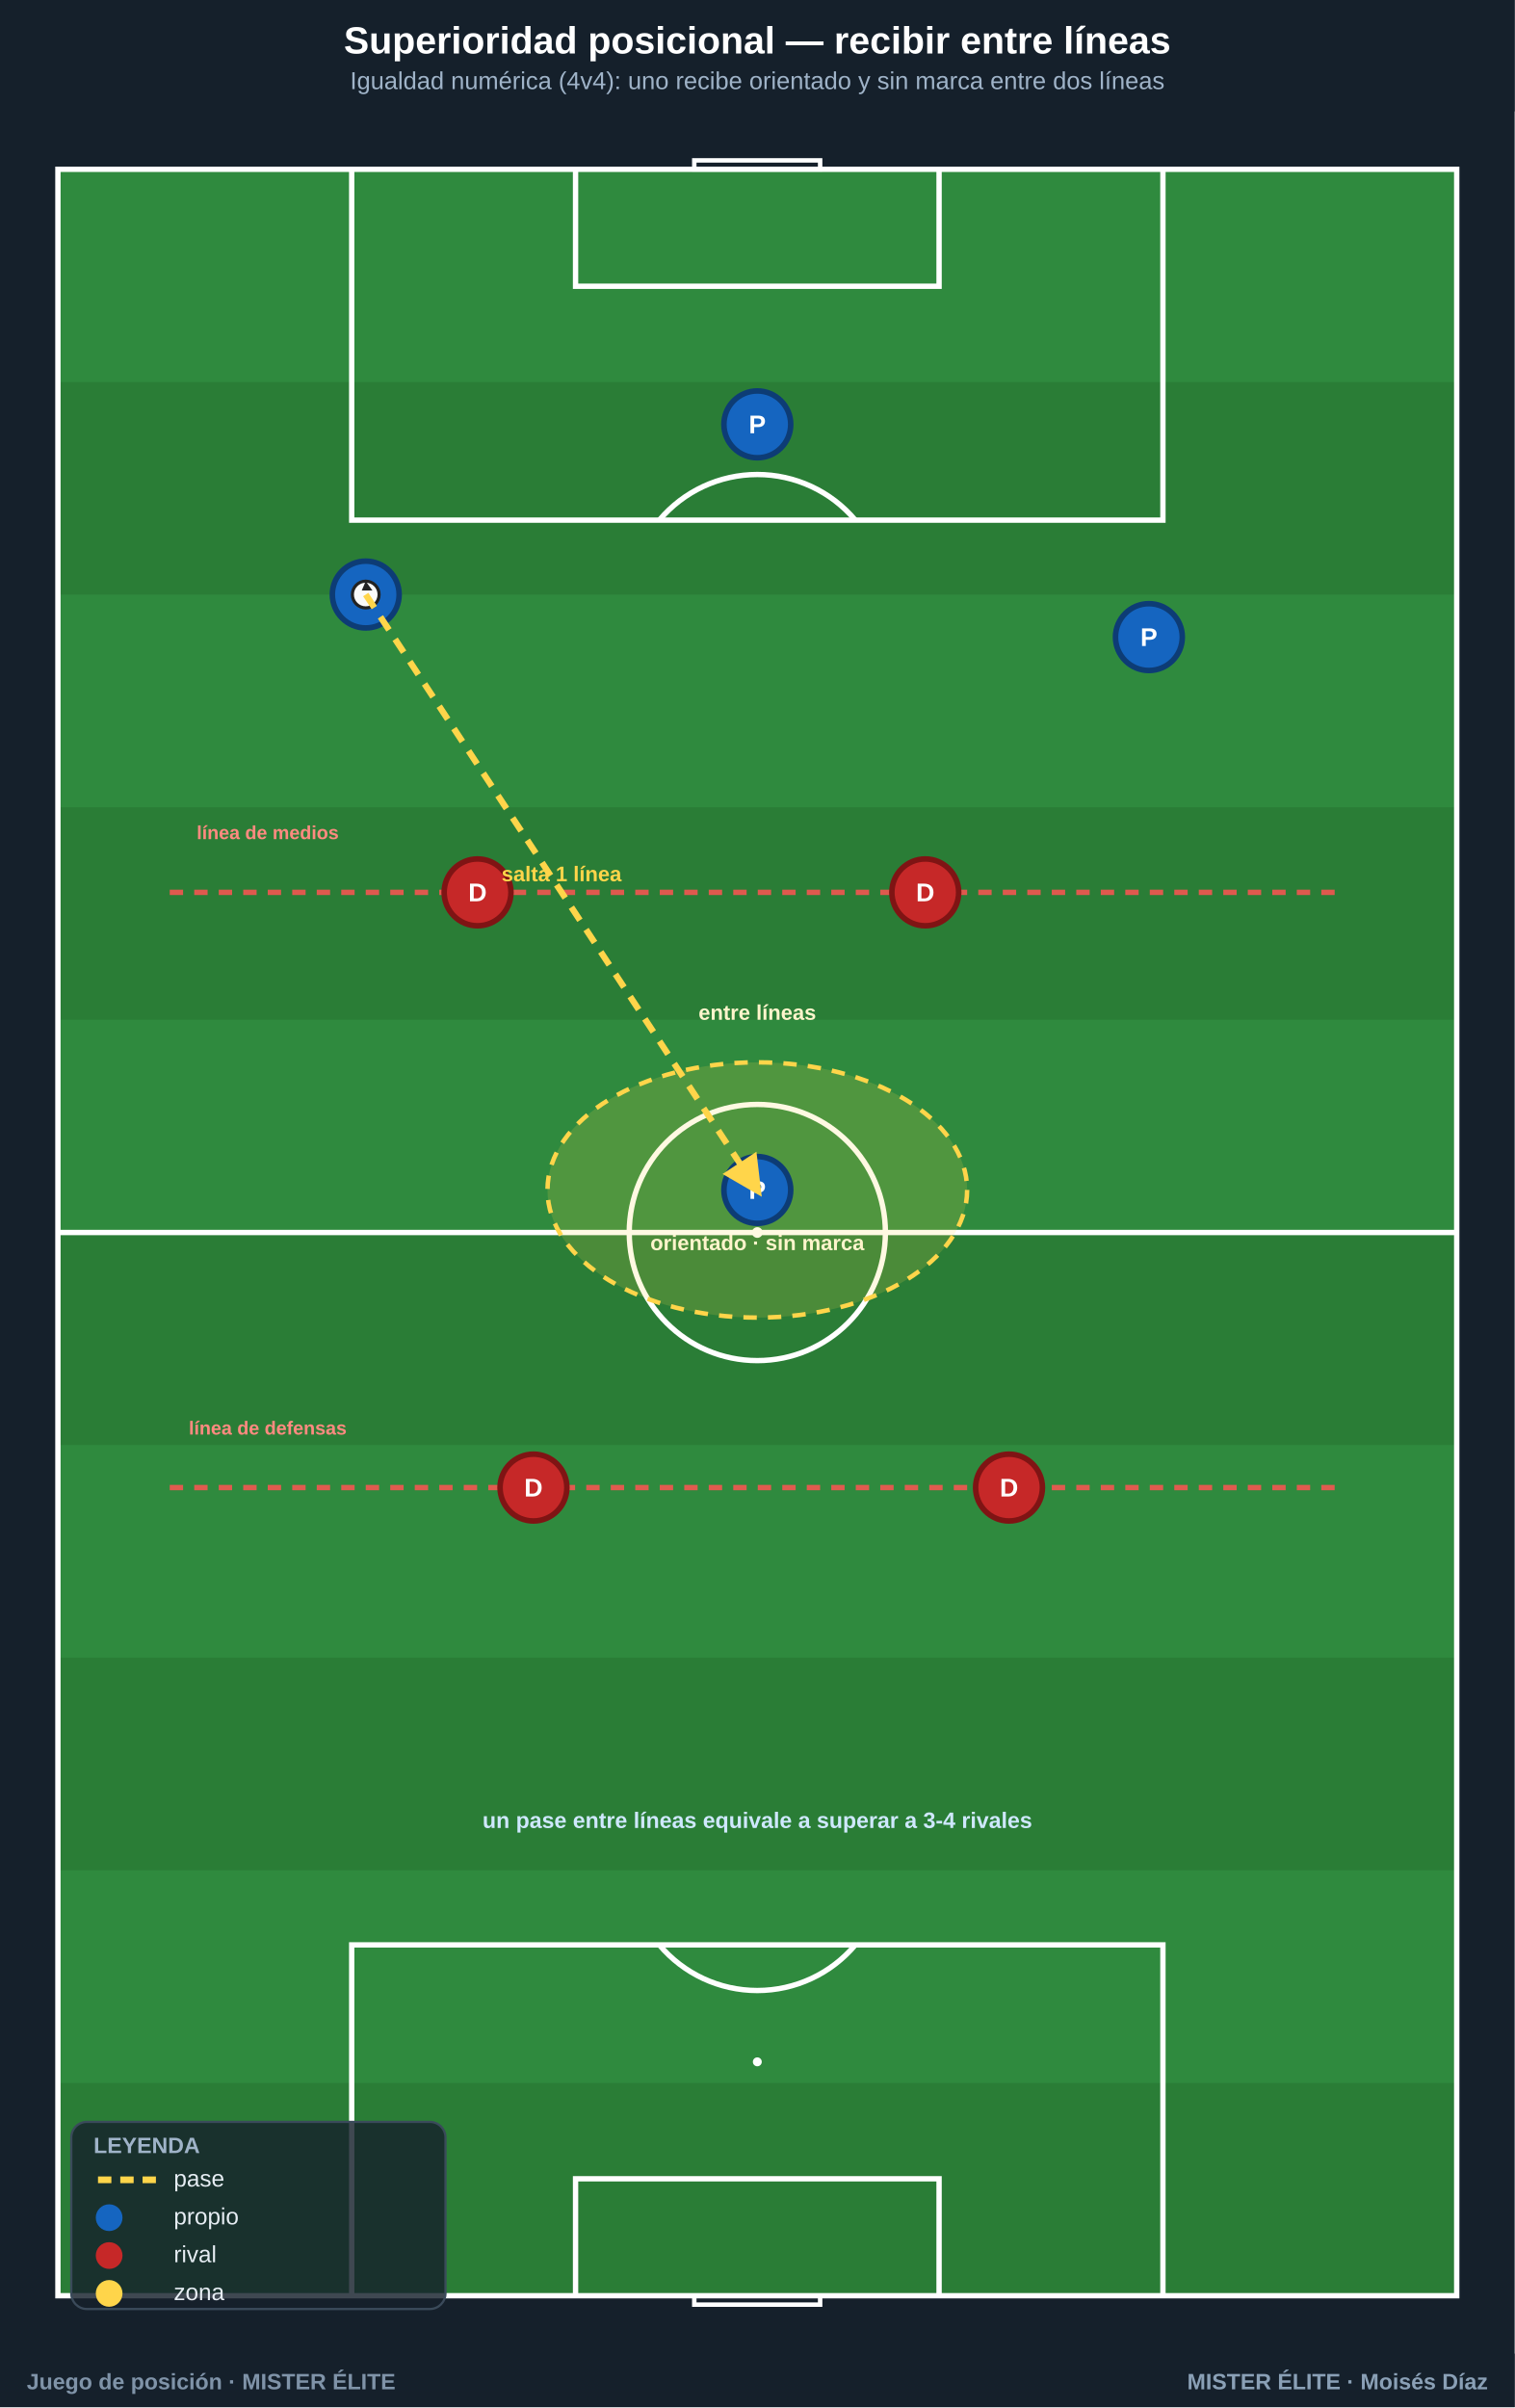
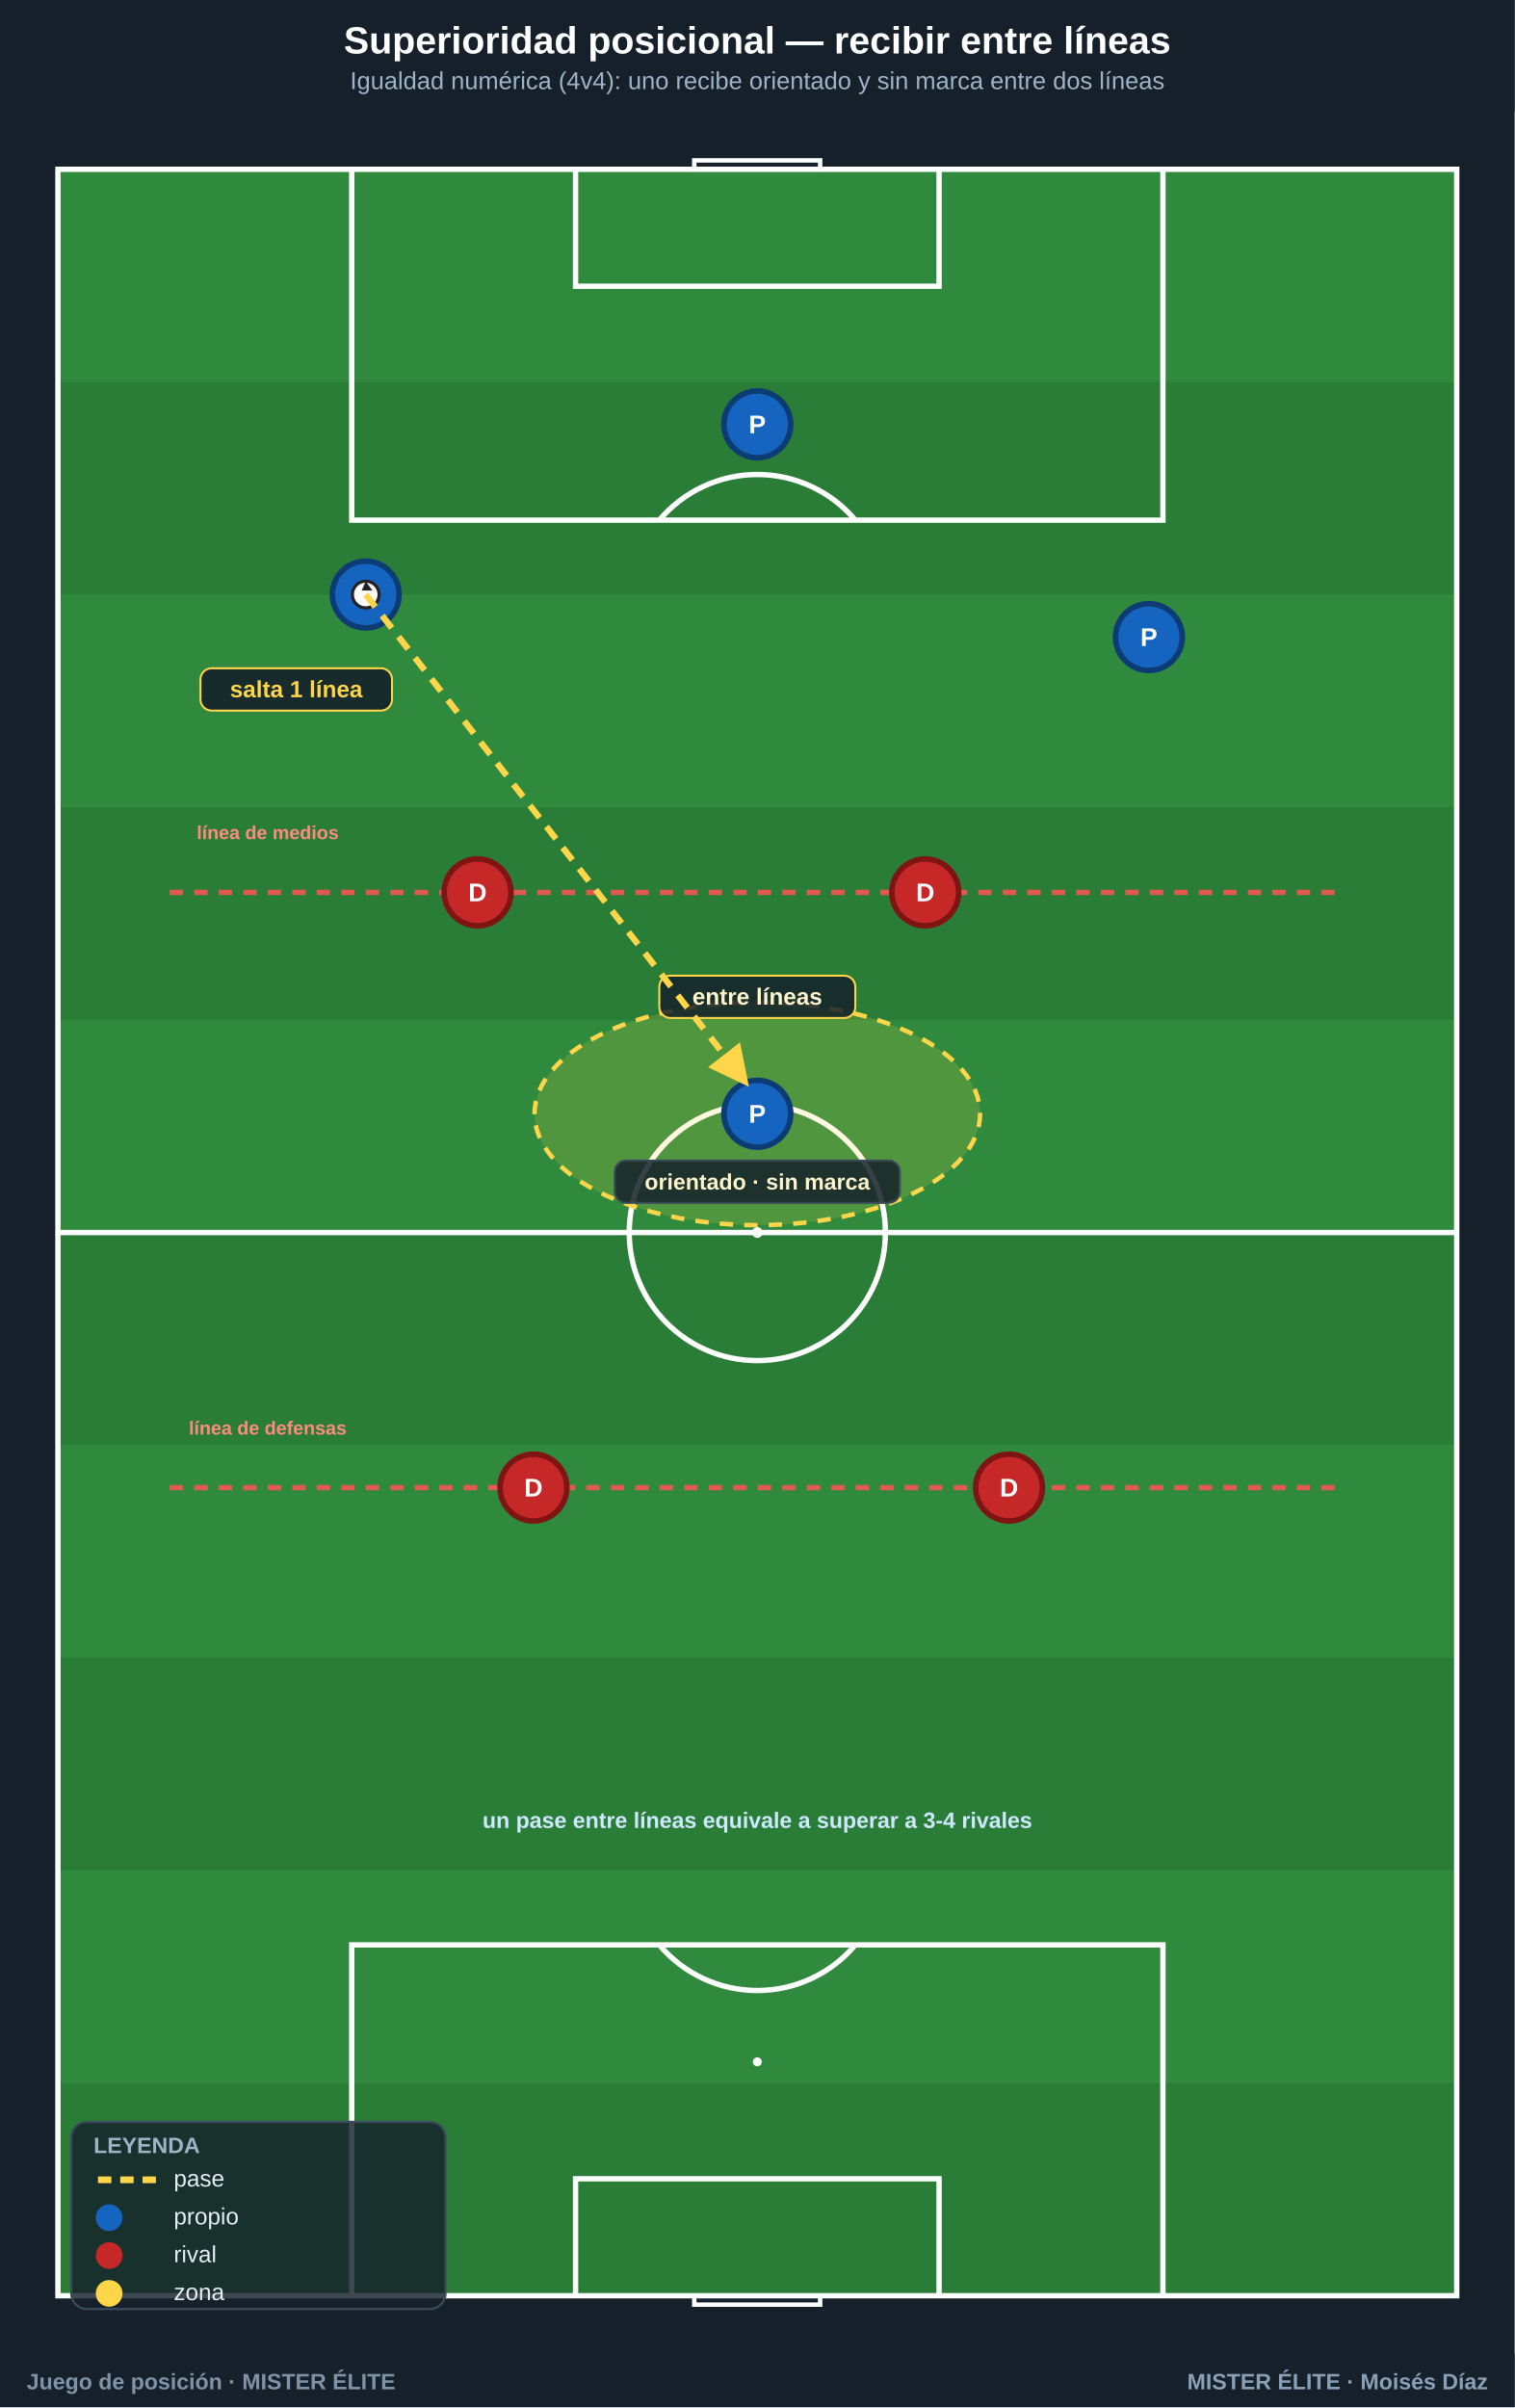
<svg xmlns="http://www.w3.org/2000/svg" viewBox="0 0 680 1081" width="680" height="1081" font-family="Segoe UI,Arial,sans-serif">
  <defs>
    <linearGradient id="sky" x1="0" y1="0" x2="0" y2="1">
      <stop offset="0" stop-color="#2f8a3e" />
      <stop offset="1" stop-color="#2b8139" />
    </linearGradient>
    <marker id="ah_pass" viewBox="0 0 10 10" refX="8" refY="5" markerWidth="6.5" markerHeight="6.5" orient="auto-start-reverse">
      <path d="M0,0 L10,5 L0,10 z" fill="#ffd54a" />
    </marker>
    <marker id="ah_run" viewBox="0 0 10 10" refX="8" refY="5" markerWidth="6.5" markerHeight="6.5" orient="auto-start-reverse">
      <path d="M0,0 L10,5 L0,10 z" fill="#ffffff" />
    </marker>
    <marker id="ah_drive" viewBox="0 0 10 10" refX="8" refY="5" markerWidth="6.5" markerHeight="6.5" orient="auto-start-reverse">
      <path d="M0,0 L10,5 L0,10 z" fill="#7ee0ff" />
    </marker>
    <marker id="ah_white" viewBox="0 0 10 10" refX="8" refY="5" markerWidth="6.5" markerHeight="6.5" orient="auto-start-reverse">
      <path d="M0,0 L10,5 L0,10 z" fill="#ffffff" />
    </marker>
  </defs>
  <rect x="0.0" y="0.0" width="680.0" height="1080.6" fill="#15202b" />
  <rect x="26.0" y="76.0" width="628.0" height="96.0" fill="#2f8a3e" />
  <rect x="26.0" y="171.5" width="628.0" height="96.0" fill="#2a7d36" />
  <rect x="26.0" y="266.9" width="628.0" height="96.0" fill="#2f8a3e" />
  <rect x="26.0" y="362.4" width="628.0" height="96.0" fill="#2a7d36" />
  <rect x="26.0" y="457.8" width="628.0" height="96.0" fill="#2f8a3e" />
  <rect x="26.0" y="553.3" width="628.0" height="96.0" fill="#2a7d36" />
  <rect x="26.0" y="648.7" width="628.0" height="96.0" fill="#2f8a3e" />
  <rect x="26.0" y="744.2" width="628.0" height="96.0" fill="#2a7d36" />
  <rect x="26.0" y="839.6" width="628.0" height="96.0" fill="#2f8a3e" />
  <rect x="26.0" y="935.1" width="628.0" height="96.0" fill="#2a7d36" />
  <rect x="26.0" y="76.0" width="628.0" height="954.6" fill="none" stroke="#ffffff" stroke-width="2.4" />
  <line x1="26.0" y1="553.3" x2="654.0" y2="553.3" stroke="#ffffff" stroke-width="2.4" opacity="1" />
  <circle cx="340.0" cy="553.3" r="57.5" fill="none" stroke="#ffffff" stroke-width="2.4" />
  <circle cx="340.0" cy="553.3" r="2.4" fill="#ffffff" />
  <path d="M157.9,76.0 L157.9,233.5 L522.1,233.5 L522.1,76.0" fill="none" stroke="#ffffff" stroke-width="2.4" />
  <path d="M258.4,76.0 L258.4,128.5 L421.6,128.5 L421.6,76.0" fill="none" stroke="#ffffff" stroke-width="2.4" />
  <circle cx="340.0" cy="181.0" r="2.0" fill="#ffffff" />
  <rect x="311.7" y="72.0" width="56.5" height="4" fill="none" stroke="#ffffff" stroke-width="2" />
  <path d="M296.0,233.5 A57.5,57.5 0 0 1 384.0,233.5" fill="none" stroke="#ffffff" stroke-width="2.4" />
  <path d="M157.9,1030.6 L157.9,873.1 L522.1,873.1 L522.1,1030.6" fill="none" stroke="#ffffff" stroke-width="2.4" />
  <path d="M258.4,1030.6 L258.4,978.1 L421.6,978.1 L421.6,1030.6" fill="none" stroke="#ffffff" stroke-width="2.4" />
  <circle cx="340.0" cy="925.6" r="2.0" fill="#ffffff" />
  <rect x="311.7" y="1030.6" width="56.5" height="4" fill="none" stroke="#ffffff" stroke-width="2" />
  <path d="M296.0,873.1 A57.5,57.5 0 0 0 384.0,873.1" fill="none" stroke="#ffffff" stroke-width="2.4" />
  <rect x="0.0" y="0.0" width="680.0" height="50.0" fill="#15202b" />
  <text x="340.0" y="24.0" font-family="Segoe UI,Arial,sans-serif" font-size="17" font-weight="800" fill="#ffffff" text-anchor="middle">Superioridad posicional — recibir entre líneas</text>
  <text x="340.0" y="40.0" font-family="Segoe UI,Arial,sans-serif" font-size="11" font-weight="500" fill="#9fb3c8" text-anchor="middle">Igualdad numérica (4v4): uno recibe orientado y sin marca entre dos líneas</text>
  <rect x="0.0" y="1056.6" width="680.0" height="24.0" fill="#15202b" />
  <text x="668.0" y="1072.6" font-family="Segoe UI,Arial,sans-serif" font-size="10" font-weight="700" fill="#8aa0b6" text-anchor="end">MISTER ÉLITE · Moisés Díaz</text>
  <text x="12.0" y="1072.6" font-family="Segoe UI,Arial,sans-serif" font-size="10" font-weight="600" fill="#7f93a8" text-anchor="start">Juego de posición · MISTER ÉLITE</text>
  <line x1="76.2" y1="667.8" x2="603.8" y2="667.8" stroke="#ff5252" stroke-width="2.4" stroke-dasharray="6 5" opacity="0.85" />
  <line x1="76.2" y1="400.6" x2="603.8" y2="400.6" stroke="#ff5252" stroke-width="2.4" stroke-dasharray="6 5" opacity="0.85" />
  <text x="120.2" y="644.0" font-family="Segoe UI,Arial,sans-serif" font-size="8.5" font-weight="600" fill="#ff8a80" text-anchor="middle">línea de defensas</text>
  <text x="120.2" y="376.7" font-family="Segoe UI,Arial,sans-serif" font-size="8.5" font-weight="600" fill="#ff8a80" text-anchor="middle">línea de medios</text>
-   <ellipse cx="340.0" cy="534.2" rx="94.2" ry="57.3" fill="#ffd54a" fill-opacity="0.16" stroke="#ffd54a" stroke-width="2" stroke-dasharray="6 5" />
-   <text x="340.0" y="457.8" font-family="Segoe UI,Arial,sans-serif" font-size="9.5" font-weight="600" fill="#fff5cc" text-anchor="middle">entre líneas</text>
+   <ellipse cx="340.0" cy="500.0" rx="100.0" ry="50.0" fill="#ffd54a" fill-opacity="0.16" stroke="#ffd54a" stroke-width="2" stroke-dasharray="6 5" />
+   <rect x="296.0" y="438.0" width="88" height="19" rx="5" fill="#15202b" fill-opacity="0.85" stroke="#ffd54a" stroke-width="0.9" />
+   <text x="340.0" y="451.0" font-family="Segoe UI,Arial,sans-serif" font-size="10.5" font-weight="700" fill="#fff5cc" text-anchor="middle">entre líneas</text>
  <g>
    <circle cx="214.4" cy="400.6" r="15" fill="#c62828" stroke="#7f1414" stroke-width="2.5" />
    <text x="214.4" y="404.6" font-family="Segoe UI,Arial" font-size="11.5" font-weight="800" fill="#fff" text-anchor="middle">D</text>
  </g>
  <g>
    <circle cx="415.4" cy="400.6" r="15" fill="#c62828" stroke="#7f1414" stroke-width="2.5" />
    <text x="415.4" y="404.6" font-family="Segoe UI,Arial" font-size="11.5" font-weight="800" fill="#fff" text-anchor="middle">D</text>
  </g>
  <g>
    <circle cx="239.5" cy="667.8" r="15" fill="#c62828" stroke="#7f1414" stroke-width="2.5" />
    <text x="239.5" y="671.8" font-family="Segoe UI,Arial" font-size="11.5" font-weight="800" fill="#fff" text-anchor="middle">D</text>
  </g>
  <g>
    <circle cx="453.0" cy="667.8" r="15" fill="#c62828" stroke="#7f1414" stroke-width="2.5" />
    <text x="453.0" y="671.8" font-family="Segoe UI,Arial" font-size="11.5" font-weight="800" fill="#fff" text-anchor="middle">D</text>
  </g>
  <g>
    <circle cx="164.2" cy="266.9" r="15" fill="#1565c0" stroke="#0d3c75" stroke-width="2.5" />
    <text x="164.2" y="270.9" font-family="Segoe UI,Arial" font-size="11.5" font-weight="800" fill="#fff" text-anchor="middle">P</text>
  </g>
  <circle cx="164.2" cy="266.9" r="6.0" fill="#fafafa" stroke="#222" stroke-width="1.4" />
  <path d="M164.2,260.9 l3.0,4.2 l-4.8,0 z" fill="#222" />
  <g>
    <circle cx="515.8" cy="286.0" r="15" fill="#1565c0" stroke="#0d3c75" stroke-width="2.5" />
    <text x="515.8" y="290.0" font-family="Segoe UI,Arial" font-size="11.5" font-weight="800" fill="#fff" text-anchor="middle">P</text>
  </g>
  <g>
-     <circle cx="340.0" cy="534.2" r="15" fill="#1565c0" stroke="#0d3c75" stroke-width="2.5" />
-     <text x="340.0" y="538.2" font-family="Segoe UI,Arial" font-size="11.5" font-weight="800" fill="#fff" text-anchor="middle">P</text>
+     <circle cx="340.0" cy="500.0" r="15" fill="#1565c0" stroke="#0d3c75" stroke-width="2.5" />
+     <text x="340.0" y="504.0" font-family="Segoe UI,Arial" font-size="11.5" font-weight="800" fill="#fff" text-anchor="middle">P</text>
  </g>
-   <text x="340.0" y="561.2" font-family="Segoe UI,Arial,sans-serif" font-size="9.5" font-weight="600" fill="#fff5cc" text-anchor="middle">orientado · sin marca</text>
+   <rect x="276.0" y="521.0" width="128" height="19" rx="5" fill="#15202b" fill-opacity="0.85" stroke="#3a4a5a" stroke-width="0.9" />
+   <text x="340.0" y="534.0" font-family="Segoe UI,Arial,sans-serif" font-size="10" font-weight="700" fill="#fff5cc" text-anchor="middle">orientado · sin marca</text>
  <g>
    <circle cx="340.0" cy="190.5" r="15" fill="#1565c0" stroke="#0d3c75" stroke-width="2.5" />
    <text x="340.0" y="194.5" font-family="Segoe UI,Arial" font-size="11.5" font-weight="800" fill="#fff" text-anchor="middle">P</text>
  </g>
-   <line x1="164.2" y1="266.9" x2="340.0" y2="534.2" stroke="#ffd54a" stroke-width="2.8" stroke-dasharray="7 5" marker-end="url(#ah_pass)" />
-   <text x="252.1" y="395.6" font-family="Segoe UI,Arial,sans-serif" font-size="9.5" font-weight="700" fill="#ffd54a" text-anchor="middle">salta 1 línea</text>
+   <line x1="164.2" y1="266.9" x2="334.0" y2="485.0" stroke="#ffd54a" stroke-width="2.8" stroke-dasharray="7 5" marker-end="url(#ah_pass)" />
+   <rect x="90.0" y="300.0" width="86" height="19" rx="5" fill="#15202b" fill-opacity="0.9" stroke="#ffd54a" stroke-width="0.9" />
+   <text x="133.0" y="313.0" font-family="Segoe UI,Arial,sans-serif" font-size="10.5" font-weight="700" fill="#ffd54a" text-anchor="middle">salta 1 línea</text>
  <text x="340.0" y="820.6" font-family="Segoe UI,Arial,sans-serif" font-size="10" font-weight="600" fill="#cfe8ff" text-anchor="middle">un pase entre líneas equivale a superar a 3-4 rivales</text>
  <g>
    <rect x="32" y="952.56" width="168" height="84" rx="7" fill="#15202b" fill-opacity="0.82" stroke="#3a4a5a" stroke-width="1" />
    <text x="42" y="966.56" font-family="Segoe UI,Arial" font-size="10" font-weight="800" fill="#9fb3c8">LEYENDA</text>
    <line x1="44" y1="978.56" x2="70" y2="978.56" stroke="#ffd54a" stroke-width="3" stroke-dasharray="6 4" />
    <text x="78" y="981.56" font-family="Segoe UI,Arial" font-size="10.5" fill="#e6edf3">pase</text>
    <circle cx="49" cy="995.56" r="6" fill="#1565c0" />
    <text x="78" y="998.56" font-family="Segoe UI,Arial" font-size="10.5" fill="#e6edf3">propio</text>
    <circle cx="49" cy="1012.56" r="6" fill="#c62828" />
    <text x="78" y="1015.56" font-family="Segoe UI,Arial" font-size="10.5" fill="#e6edf3">rival</text>
    <circle cx="49" cy="1029.56" r="6" fill="#ffd54a" />
    <text x="78" y="1032.56" font-family="Segoe UI,Arial" font-size="10.5" fill="#e6edf3">zona</text>
  </g>
</svg>
